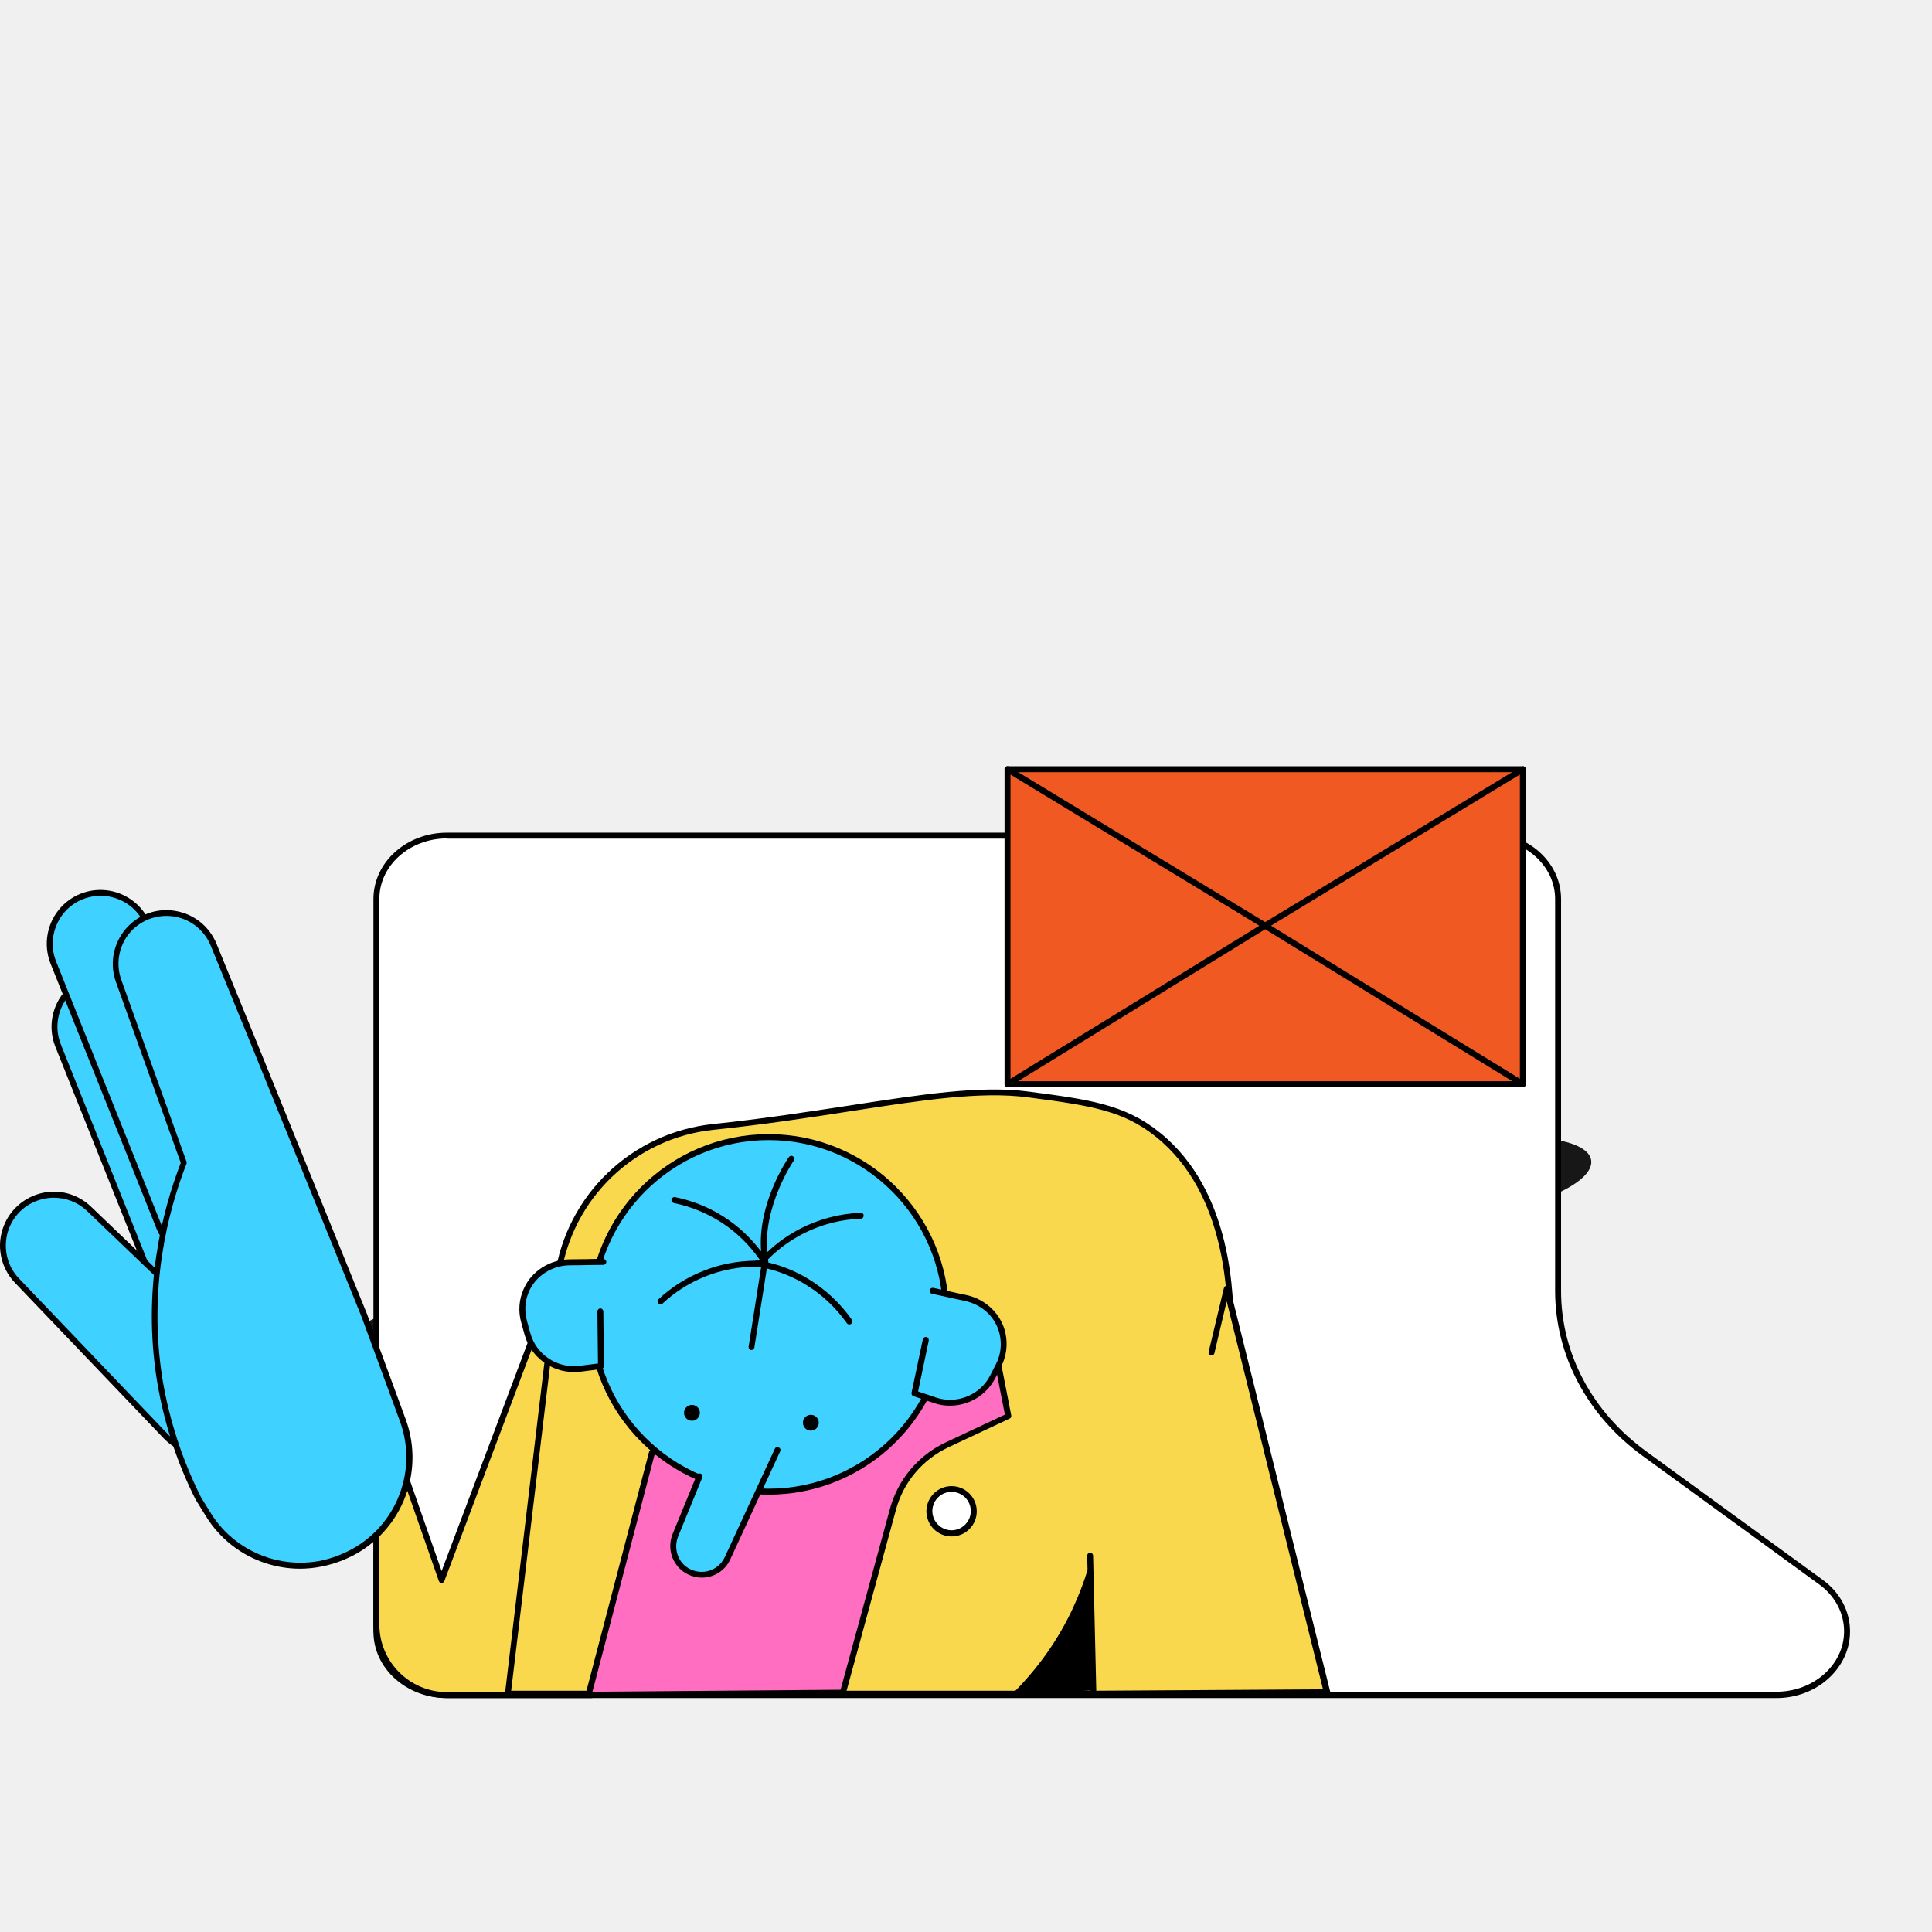
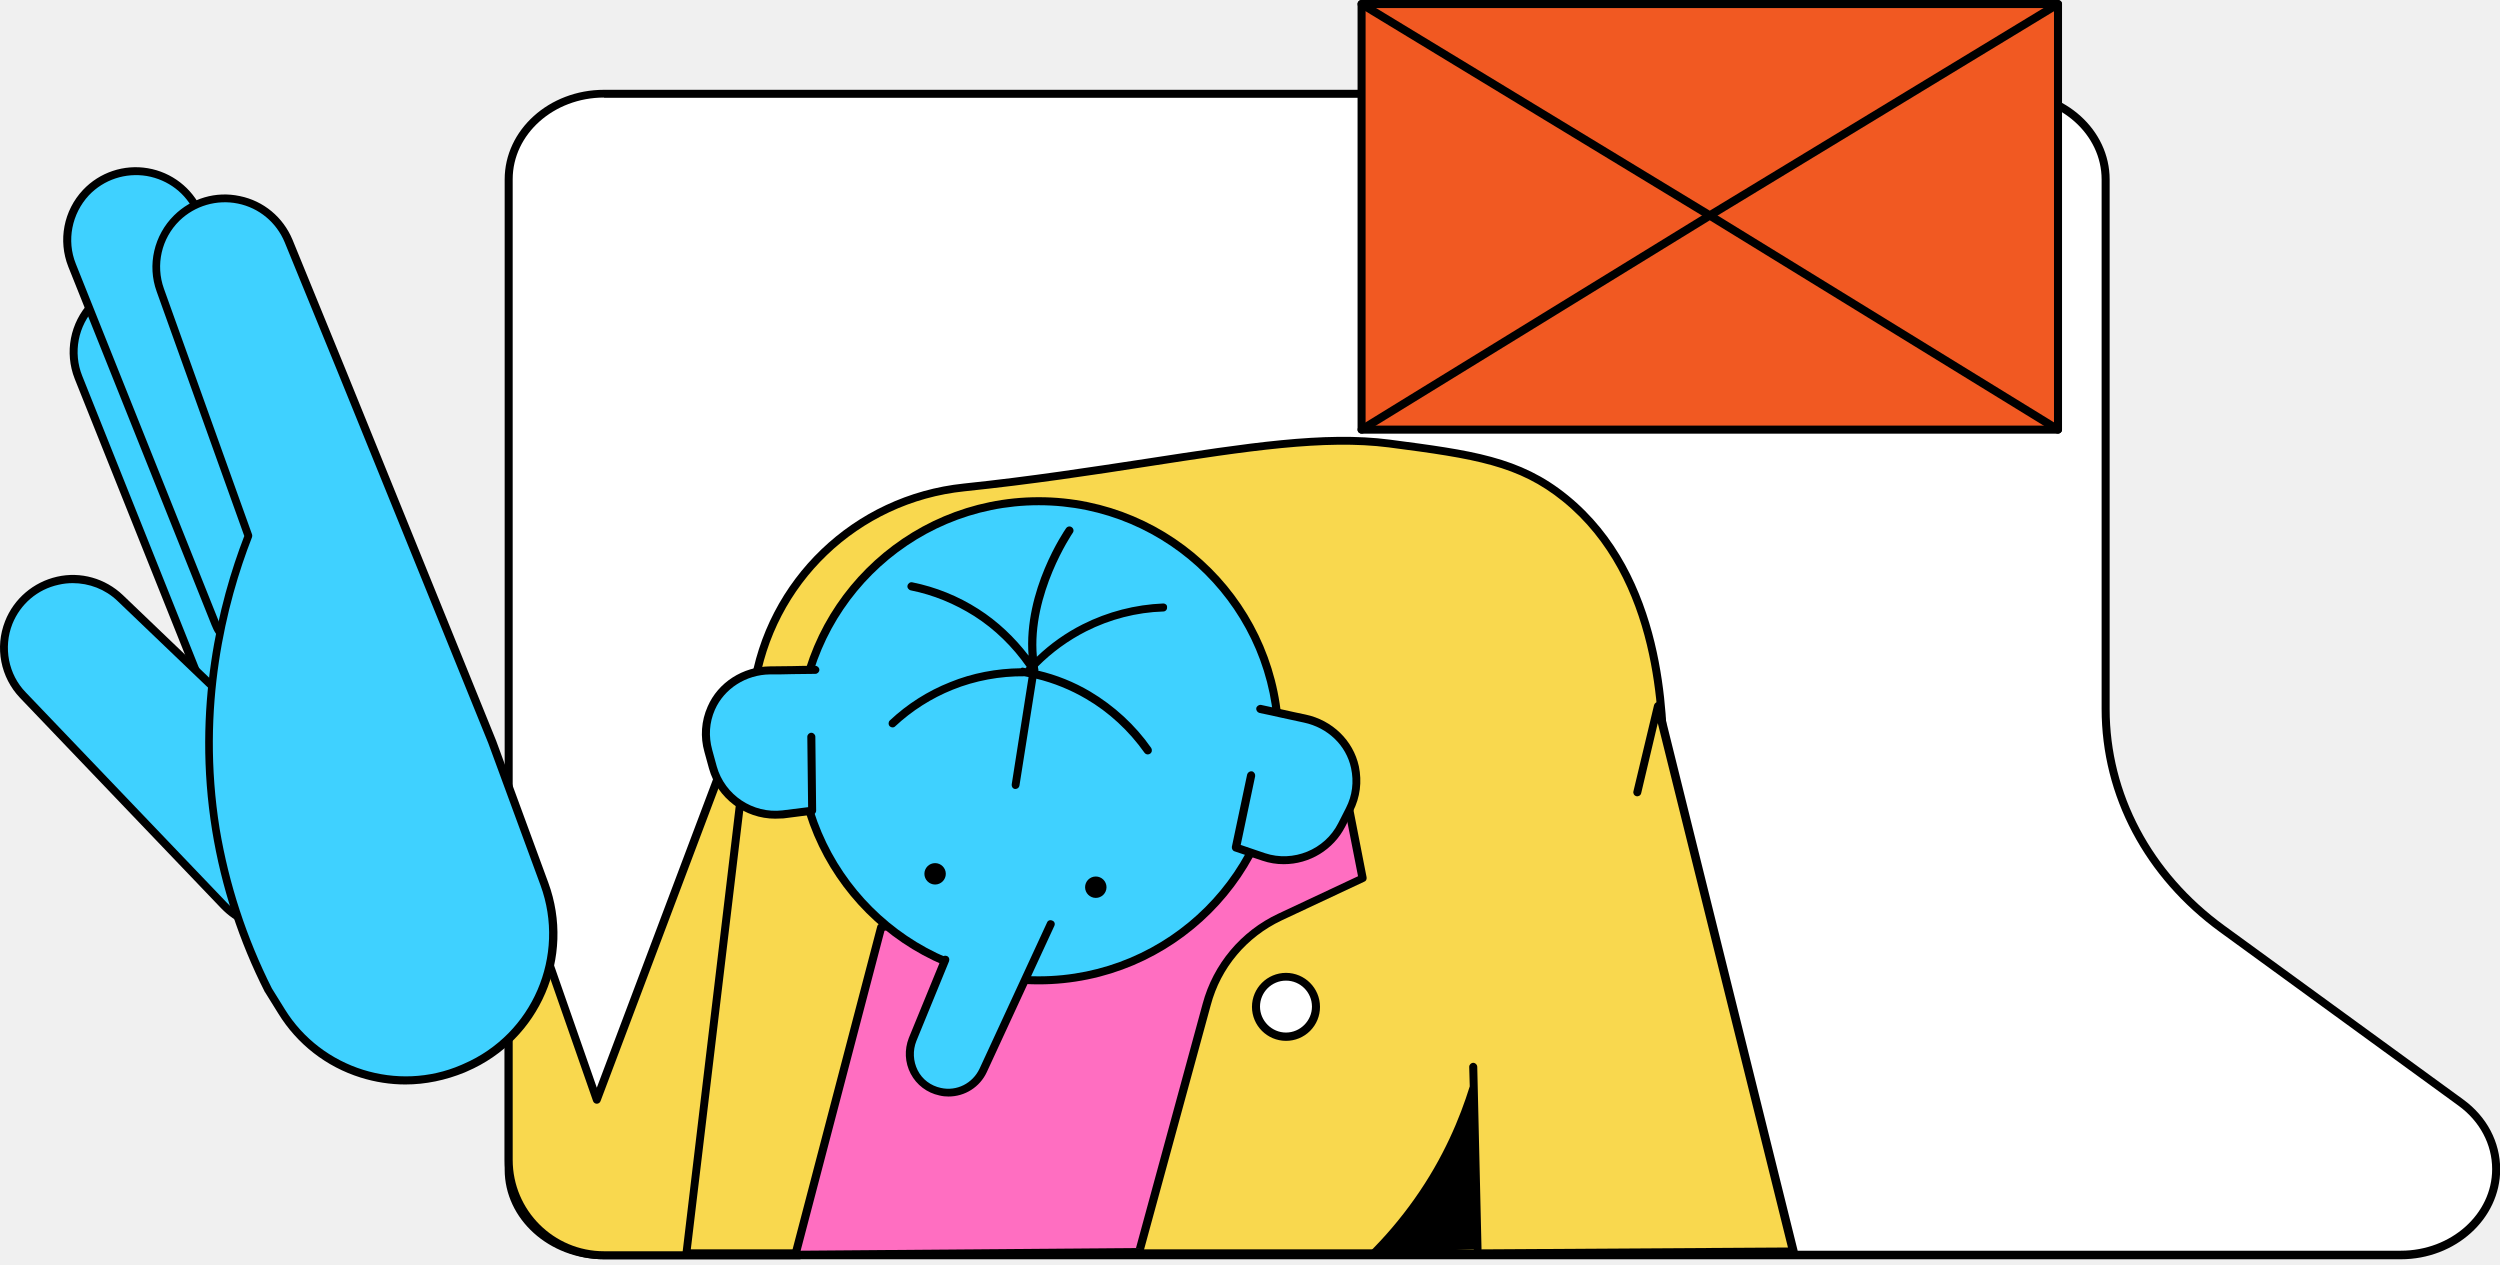
- <svg xmlns="http://www.w3.org/2000/svg" width="353" height="353" fill="none">
-   <path d="M284.079 208.219l-44.092-7.161 10.447-27.983c2.31-6.193-.709-9.008-6.719-6.262l-52.214 23.871-21.797-30.069c-3.131-4.316-7.06-3.708-8.739 1.353l-11.681 35.26-56.989-6.962c-6.559-.8-8.585 2.797-4.51 8.001l18.426 23.505-39.868 20.163c-7.498 3.79-6.847 7.994 1.447 9.345l44.092 7.161-10.447 27.983c-2.31 6.193.709 9.008 6.719 6.262l52.214-23.871 21.799 30.076c3.13 4.315 7.06 3.707 8.738-1.354l11.682-35.26 56.988 6.962c6.559.8 8.585-2.796 4.511-8.001l-18.421-23.512 39.861-20.162c7.498-3.79 6.847-7.994-1.447-9.345z" fill="#171717" />
-   <path d="M337.482 298.094c0 6.406-5.758 11.581-12.893 11.581H81.666c-7.098 0-12.893-5.175-12.893-11.581v-133.83c0-6.405 5.758-11.58 12.893-11.58h190.123c7.134 0 12.893 5.175 12.893 11.58v71.62c0 11.544 5.794 22.437 15.753 29.712l32.266 23.487c3.006 2.207 4.781 5.537 4.781 9.011z" fill="#fff" />
-   <path d="M324.59 310.254H81.666c-7.424 0-13.435-5.429-13.435-12.124V164.264c0-6.695 6.011-12.123 13.435-12.123H271.79c7.423 0 13.435 5.428 13.435 12.123v71.62c0 11.399 5.649 22.075 15.536 29.277l32.266 23.487c3.187 2.316 4.998 5.754 4.998 9.446 0 6.695-6.048 12.16-13.435 12.16zM81.666 153.19c-6.808 0-12.35 4.958-12.35 11.038v133.83c0 6.079 5.542 11.037 12.35 11.037H324.59c6.808 0 12.349-4.958 12.349-11.037 0-3.33-1.666-6.478-4.563-8.577l-32.267-23.487c-10.14-7.383-15.97-18.385-15.97-30.147v-71.583c0-6.08-5.541-11.038-12.349-11.038H81.666v-.036z" fill="#000" />
-   <path d="M108.102 309.711H81.666c-7.098 0-12.893-5.754-12.893-12.883v-36.805l.797-3.149 11.082 31.775 23.684-62.826 3.766 83.888z" fill="#F9D84E" />
-   <path d="M108.102 310.253H81.666c-7.424 0-13.435-6.007-13.435-13.426v-36.95l.796-3.148c.073-.217.254-.398.507-.398.254 0 .47.144.543.362l10.611 30.363 23.141-61.414c.109-.254.326-.398.579-.362.254.036.435.253.471.507l3.766 83.887c0 .145-.036.29-.145.398a.516.516 0 01-.398.181zm-38.785-50.159v36.733c0 6.804 5.54 12.341 12.349 12.341h25.893l-3.621-80.631-22.743 60.328a.545.545 0 01-.507.362.545.545 0 01-.507-.362L69.68 258.792l-.362 1.302z" fill="#000" />
-   <path d="M187.843 199.947c-13.762-1.809-32.629 3.366-57.508 5.935a32.097 32.097 0 00-28.464 27.287c0 .073-.036.181-.036.254-3.006 25.332-6.048 50.665-9.054 75.998h107.012c4.998-.036 9.995-.036 14.993-.072 1.63-2.316 7.243-10.893 5.649-22.185-.76-5.32-2.861-9.373-4.454-11.834 3.694-6.297 8.909-17.552 8.836-32.028-.036-6.369-.145-25.332-13.29-36.008-6.12-4.958-12.386-5.863-23.684-7.347z" fill="#F9D84E" />
-   <path d="M92.817 310a.584.584 0 01-.399-.181c-.108-.109-.145-.253-.145-.434l9.054-75.999.036-.253c2.137-14.802 14.051-26.202 28.935-27.758 9.017-.941 17.383-2.243 24.77-3.365 13.436-2.063 24.01-3.728 32.846-2.57 10.973 1.448 17.6 2.28 24.046 7.528 13.363 10.82 13.436 30.073 13.472 36.407.072 10.965-2.969 22.003-8.728 31.991 2.282 3.655 3.767 7.6 4.346 11.762 1.521 10.821-3.513 19.398-5.758 22.546a.515.515 0 01-.434.217l-14.993.073H92.817V310zm.58-1.086h106.396l14.739-.072c2.245-3.257 6.844-11.364 5.396-21.569-.58-4.09-2.065-7.998-4.346-11.617a.553.553 0 010-.579c5.794-9.916 8.8-20.882 8.764-31.739-.037-6.188-.109-25.079-13.074-35.574-5.939-4.813-11.805-5.754-23.503-7.274-8.691-1.122-19.193.506-32.556 2.569-7.388 1.158-15.753 2.425-24.806 3.366-14.377 1.484-25.893 12.521-27.957 26.816l-.037.254-9.017 75.419z" fill="#000" />
-   <path d="M154.02 309.24l9.126-33.439a18.273 18.273 0 019.923-11.798l11.19-5.247a840.807 840.807 0 01-1.811-9.265l-63.266 15.924c-3.875 14.729-7.713 29.494-11.588 44.224 15.463-.145 30.963-.254 46.426-.399z" fill="#FF6EC1" />
-   <path d="M107.557 310.146a.52.52 0 01-.435-.217.55.55 0 01-.108-.471l11.588-44.224c.036-.181.217-.326.398-.398l63.266-15.923c.145-.037.29 0 .435.072a.658.658 0 01.253.362l1.811 9.264c.036.254-.072.507-.29.58l-11.19 5.247c-4.744 2.244-8.256 6.406-9.596 11.472l-9.126 33.439c-.073.218-.29.399-.507.399l-46.499.398zm12.023-44.297l-11.335 43.247 45.34-.362 9.017-33.041a18.851 18.851 0 0110.213-12.16l10.791-5.066-1.629-8.288-62.397 15.67z" fill="#000" />
-   <path d="M199.215 284.233c.217 8.396.398 16.792.616 25.188 14.232-.072 28.464-.181 42.66-.253-6.121-24.573-12.205-49.146-18.325-73.719l-2.788 11.653" fill="#F9D84E" />
-   <path d="M173.865 280.145a4.054 4.054 0 100-8.107 4.054 4.054 0 100 8.107z" fill="#fff" />
-   <path d="M173.865 280.723a4.603 4.603 0 01-4.599-4.596 4.604 4.604 0 014.599-4.596 4.604 4.604 0 014.599 4.596 4.58 4.58 0 01-4.599 4.596zm0-8.142a3.514 3.514 0 00-3.513 3.51c0 1.918 1.593 3.511 3.513 3.511 1.919 0 3.513-1.593 3.513-3.511a3.515 3.515 0 00-3.513-3.51z" fill="#000" />
-   <path d="M140.439 272.543c17.901 0 32.412-14.501 32.412-32.39 0-17.888-14.511-32.389-32.412-32.389s-32.412 14.501-32.412 32.389c0 17.889 14.511 32.39 32.412 32.39z" fill="#3FD1FF" />
-   <path d="M140.439 273.086c-18.179 0-32.955-14.765-32.955-32.933 0-18.167 14.776-32.932 32.955-32.932 18.18 0 32.955 14.765 32.955 32.932 0 18.168-14.811 32.933-32.955 32.933zm0-64.78c-17.564 0-31.868 14.295-31.868 31.847S122.875 272 140.439 272s31.869-14.295 31.869-31.847-14.305-31.847-31.869-31.847z" fill="#000" />
-   <path d="M127.8 269.72l-4.418 10.821c-1.232 3.004.543 6.37 3.73 7.057a5.165 5.165 0 005.794-2.895l9.126-19.76" fill="#3FD1FF" />
-   <path d="M128.234 288.25c-.398 0-.796-.036-1.231-.145a5.706 5.706 0 01-3.875-2.931c-.796-1.52-.869-3.258-.253-4.85l4.418-10.784c.109-.29.434-.399.724-.29.29.109.399.434.29.724l-4.418 10.784a4.838 4.838 0 00.181 3.945c.615 1.231 1.774 2.099 3.15 2.389 2.137.47 4.274-.616 5.215-2.606l9.126-19.76c.109-.289.435-.398.725-.253.289.109.398.434.253.724l-9.126 19.759a5.7 5.7 0 01-5.179 3.294z" fill="#000" />
-   <path d="M170.39 235.848c2.101.434 3.875.868 5.976 1.302 3.331.688 6.047 3.221 6.772 6.587a8.876 8.876 0 01-.725 5.754l-1.05 2.063c-1.955 3.872-6.446 5.718-10.538 4.343-1.268-.434-2.499-.833-3.766-1.267l2.064-9.771" fill="#3FD1FF" />
-   <path d="M173.574 256.837a8.822 8.822 0 01-2.897-.47l-3.766-1.267c-.254-.072-.399-.362-.363-.615l2.065-9.771a.596.596 0 01.652-.435c.289.073.47.362.434.652l-1.955 9.301 3.295 1.122c3.802 1.266 8.076-.471 9.886-4.054l1.051-2.063c.869-1.7 1.086-3.546.688-5.392-.652-3.076-3.151-5.464-6.374-6.152-1.05-.217-2.028-.434-3.006-.651-.978-.218-1.919-.435-3.006-.652a.595.595 0 01-.434-.651.596.596 0 01.652-.435c1.05.218 2.028.435 3.006.652.977.217 1.919.434 3.005.651 3.622.76 6.446 3.511 7.207 6.985.434 2.099.181 4.198-.797 6.116l-1.05 2.063a9.326 9.326 0 01-8.293 5.066z" fill="#000" />
-   <path d="M110.236 230.527c-2.137.037-3.984.073-6.12.109-3.404.036-6.591 1.99-7.931 5.103-.76 1.773-.978 3.763-.398 5.79l.615 2.244a8.696 8.696 0 009.488 6.297c1.304-.181 2.644-.326 3.948-.507l-.109-9.988" fill="#3FD1FF" />
-   <path d="M104.803 250.685c-4.093 0-7.823-2.751-8.945-6.768l-.616-2.243a9.004 9.004 0 01.435-6.153c1.412-3.257 4.744-5.392 8.438-5.428 1.086 0 2.064-.036 3.042-.036 1.014-.037 1.991-.036 3.078-.036.29 0 .543.253.543.542 0 .29-.253.543-.543.543-1.087 0-2.064.036-3.078.036a81.44 81.44 0 01-3.042.037c-3.26.036-6.193 1.918-7.46 4.777-.761 1.737-.87 3.582-.363 5.428l.616 2.244c1.087 3.872 4.889 6.405 8.872 5.935l3.477-.434-.109-9.518c0-.29.254-.543.544-.543.289 0 .543.253.543.543l.108 9.988c0 .29-.217.507-.47.543l-3.948.507c-.362 0-.76.036-1.122.036z" fill="#000" />
-   <path d="M10.612 191.044l19.374 48.458c1.992 4.995 2.934-4.632 7.786-6.948l1.594-.76c4.563-2.171 6.555-7.6 4.454-12.196L27.705 183.77c-2.716-6.007-10.647-7.383-15.21-2.569a9.302 9.302 0 00-1.883 9.843z" fill="#3FD1FF" />
-   <path d="M31.11 241.457h-.073c-.797-.036-1.232-.977-1.558-1.773l-19.374-48.458a9.867 9.867 0 011.992-10.387 9.792 9.792 0 018.763-2.931 9.847 9.847 0 017.316 5.645l16.115 35.828c2.173 4.85.036 10.604-4.744 12.884l-1.593.76c-2.137 1.013-3.513 3.655-4.527 5.609-.833 1.701-1.413 2.823-2.318 2.823zm-19.991-50.629l19.374 48.458c.326.832.544 1.013.616 1.085.326-.145.942-1.339 1.412-2.244 1.087-2.062 2.572-4.921 5.034-6.079l1.594-.76c4.273-2.027 6.156-7.166 4.2-11.473l-16.115-35.827c-1.195-2.678-3.621-4.524-6.518-5.031-2.861-.506-5.795.471-7.823 2.606-2.354 2.497-3.042 6.116-1.774 9.265z" fill="#000" />
-   <path d="M3.116 233.966l27.196 28.445c3.73 3.872 9.923 3.8 13.58-.145l1.196-1.303a9.297 9.297 0 00-.435-12.992l-28.392-27.178c-4.78-4.56-12.638-2.823-15.065 3.293-1.34 3.438-.58 7.274 1.92 9.88z" fill="#3FD1FF" />
-   <path d="M37.012 265.849c-2.716 0-5.215-1.086-7.098-3.04L2.718 234.364A9.807 9.807 0 01.69 223.977c1.195-3.039 3.838-5.283 7.025-6.007 3.187-.724 6.519.217 8.909 2.497l28.392 27.179c3.838 3.655 4.02 9.843.434 13.752l-1.195 1.302c-1.847 2.027-4.382 3.149-7.134 3.185-.036-.036-.073-.036-.109-.036zM9.815 218.838c-.615 0-1.267.073-1.883.218-2.86.615-5.178 2.605-6.265 5.32-1.231 3.148-.543 6.803 1.811 9.228l27.197 28.445c1.702 1.773 3.983 2.75 6.41 2.714 2.462-.036 4.707-1.049 6.373-2.823l1.195-1.302c3.187-3.475 3.006-8.939-.398-12.232l-28.392-27.179c-1.63-1.556-3.802-2.389-6.048-2.389z" fill="#000" />
-   <path d="M9.744 175.88l19.375 48.458c1.992 4.994 2.933-4.632 7.786-6.948l1.593-.76c4.563-2.172 6.555-7.6 4.455-12.196l-16.116-35.828c-2.715-6.007-10.646-7.383-15.21-2.569-2.462 2.641-3.222 6.478-1.883 9.843z" fill="#3FD1FF" />
-   <path d="M30.238 226.293h-.072c-.797-.036-1.232-.977-1.558-1.773L9.234 176.062a9.865 9.865 0 011.992-10.387 9.792 9.792 0 018.763-2.931 9.847 9.847 0 017.316 5.645l16.115 35.828c2.173 4.85.036 10.604-4.744 12.884l-1.594.76c-2.136 1.013-3.512 3.655-4.526 5.609-.797 1.701-1.413 2.823-2.318 2.823zm-19.99-50.63l19.374 48.459c.326.832.544 1.013.616 1.085.326-.145.942-1.339 1.412-2.244 1.087-2.062 2.572-4.921 5.034-6.079l1.593-.76c4.274-2.027 6.157-7.166 4.201-11.473l-16.115-35.827c-1.195-2.678-3.621-4.524-6.518-5.031-2.861-.47-5.795.471-7.823 2.606-2.317 2.497-3.042 6.116-1.774 9.264z" fill="#000" />
-   <path d="M36.29 273.882a74.678 74.678 0 01-7.098-21.714c-2.898-17.913 1.557-32.462 4.382-39.7L21.695 179.21c-1.23-3.402-.362-7.202 2.246-9.771 4.707-4.633 12.602-3.004 15.1 3.112l7.208 17.624c1.883 4.633 6.192 15.236 8.075 19.905 3.73 9.228 8.51 20.954 12.24 30.182l7.062 19.217c3.585 9.807-1.086 20.7-10.683 24.826-.108.036-.217.108-.326.145-8.945 3.872-19.374.579-24.517-7.709l-1.81-2.859z" fill="#3FD1FF" />
-   <path d="M54.792 286.622c-2.028 0-4.092-.326-6.048-.941a20.072 20.072 0 01-11.117-8.65l-1.775-2.859s0-.036-.036-.036a75.12 75.12 0 01-7.134-21.858c-2.68-16.611.869-30.798 4.345-39.809l-11.842-33.041c-1.303-3.583-.362-7.636 2.354-10.314 2.354-2.317 5.65-3.294 8.873-2.606 3.223.651 5.866 2.859 7.134 5.899l7.206 17.624c1.883 4.669 6.193 15.236 8.076 19.905 3.73 9.228 8.51 20.953 12.24 30.182l7.062 19.217c3.694 10.06-1.122 21.279-10.973 25.513l-.325.145c-2.572 1.05-5.288 1.629-8.04 1.629zM36.757 273.63l1.775 2.859c4.961 7.997 15.21 11.218 23.829 7.491l.326-.145c9.307-4.017 13.87-14.621 10.393-24.138l-7.062-19.217c-3.73-9.192-8.51-20.954-12.24-30.182-1.883-4.633-6.193-15.236-8.076-19.905l-7.206-17.624c-1.123-2.714-3.477-4.669-6.338-5.248a8.823 8.823 0 00-7.895 2.316 8.744 8.744 0 00-2.1 9.193l11.915 33.222a.617.617 0 010 .362c-3.477 8.902-7.026 22.944-4.382 39.446a76.141 76.141 0 007.061 21.57z" fill="#000" />
-   <path d="M278.242 140.544h-94.156v57.542h94.156v-57.542z" fill="#F15922" />
-   <path d="M278.243 198.629h-94.157a.556.556 0 01-.543-.543v-57.541c0-.29.253-.543.543-.543h94.157c.289 0 .543.253.543.543v57.541c0 .29-.254.543-.543.543zm-93.614-1.085h93.07v-56.456h-93.07v56.456z" fill="#000" />
-   <path d="M231.162 169.677c-.109 0-.181-.036-.29-.072l-47.078-28.59c-.254-.145-.326-.507-.181-.76.145-.254.507-.326.76-.181l46.789 28.409 46.788-28.409a.58.58 0 01.761.181.58.58 0 01-.181.76l-47.078 28.59c-.109.036-.218.072-.29.072z" fill="#000" />
-   <path d="M278.24 198.629c-.109 0-.181-.037-.29-.073l-46.788-28.771-46.789 28.771a.578.578 0 01-.76-.181.578.578 0 01.181-.76l47.078-28.952a.56.56 0 01.58 0l47.078 28.952c.253.145.326.507.181.76a.62.62 0 01-.471.254zm-130.088 59.874c-.797 0-1.449.651-1.449 1.448 0 .796.652 1.447 1.449 1.447.796 0 1.448-.651 1.448-1.447 0-.797-.652-1.448-1.448-1.448zm-21.727-1.81c-.797 0-1.448.652-1.448 1.448 0 .796.651 1.448 1.448 1.448.797 0 1.449-.652 1.449-1.448 0-.796-.652-1.448-1.449-1.448zm116.611 52.367l-18.324-73.755a.545.545 0 00-.544-.398.577.577 0 00-.543.435l-2.788 11.653a.54.54 0 001.05.253l2.245-9.482 17.6 70.896-41.429.253-.579-24.681a.557.557 0 00-.543-.543.557.557 0 00-.544.543l.073 2.642c-1.304 4.198-3.513 9.626-7.46 15.199a54.451 54.451 0 01-6.41 7.528c4.816-.253 9.597-.471 14.413-.724v.543c0 .289.254.543.543.543l42.66-.254a.517.517 0 00.435-.217.415.415 0 00.145-.434zm-85.757-87.471a26.613 26.613 0 00-10.9 2.823 25.598 25.598 0 00-6.193 4.379c-.76-8.504 4.78-16.647 4.853-16.756.181-.253.108-.579-.145-.76-.254-.181-.58-.108-.761.145-.253.362-5.758 8.432-5.07 17.226-1.883-2.461-4.164-4.632-6.772-6.297a26.167 26.167 0 00-8.945-3.619c-.289-.072-.579.145-.651.435-.073.289.145.579.434.651 3.078.615 5.939 1.81 8.583 3.474 2.788 1.774 5.215 4.162 7.098 6.876l-.109.109c-.036.036-.036.036-.036.072-.109-.036-.217-.036-.326-.072a.35.35 0 00-.326.072c-3.259.036-6.555.652-9.56 1.882a25.773 25.773 0 00-8.148 5.175.559.559 0 00-.037.76.582.582 0 00.399.181.464.464 0 00.362-.145 25.24 25.24 0 017.786-4.958c3.042-1.23 6.41-1.845 9.705-1.809l.543.109-2.281 14.512c-.036.289.145.579.434.615h.073a.544.544 0 00.543-.471l2.282-14.439a25.02 25.02 0 016.699 2.714c3.115 1.809 5.831 4.343 7.931 7.31.109.145.29.217.435.217a.59.59 0 00.326-.108c.253-.181.289-.507.144-.76-2.172-3.112-5.033-5.718-8.256-7.636a25.077 25.077 0 00-7.026-2.823.31.31 0 000-.253c-.036-.109-.036-.217-.036-.326a25.522 25.522 0 016.518-4.741c3.223-1.628 6.809-2.569 10.43-2.678.29 0 .543-.253.507-.579.036-.289-.217-.507-.507-.507z" fill="#000" />
+ <svg xmlns="http://www.w3.org/2000/svg" width="338" height="171" fill="none">
+   <path d="M337.482 158.094c0 6.406-5.758 11.581-12.893 11.581H81.666c-7.098 0-12.893-5.175-12.893-11.581V24.264c0-6.405 5.758-11.58 12.893-11.58h190.123c7.134 0 12.893 5.175 12.893 11.58v71.62c0 11.544 5.794 22.437 15.753 29.712l32.266 23.487c3.006 2.207 4.781 5.537 4.781 9.011z" fill="#fff" />
+   <path d="M324.59 170.254H81.666c-7.424 0-13.435-5.429-13.435-12.124V24.264c0-6.695 6.011-12.123 13.435-12.123H271.79c7.423 0 13.435 5.428 13.435 12.123v71.62c0 11.399 5.649 22.075 15.536 29.277l32.266 23.487c3.187 2.316 4.998 5.754 4.998 9.446 0 6.695-6.048 12.16-13.435 12.16zM81.666 13.19c-6.808 0-12.35 4.958-12.35 11.038v133.83c0 6.079 5.542 11.037 12.35 11.037H324.59c6.808 0 12.349-4.958 12.349-11.037 0-3.33-1.666-6.478-4.563-8.577l-32.267-23.487c-10.14-7.383-15.97-18.385-15.97-30.147V24.264c0-6.08-5.541-11.038-12.349-11.038H81.666v-.036z" fill="#000" />
+   <path d="M108.102 169.711H81.666c-7.098 0-12.893-5.754-12.893-12.883v-36.805l.797-3.149 11.082 31.775 23.684-62.826 3.766 83.888z" fill="#F9D84E" />
+   <path d="M108.102 170.253H81.666c-7.424 0-13.435-6.007-13.435-13.426v-36.95l.796-3.148c.073-.217.254-.398.507-.398.254 0 .47.144.543.362l10.611 30.363 23.141-61.414c.109-.254.326-.398.579-.362.254.036.435.253.471.507l3.766 83.887c0 .145-.036.29-.145.398a.516.516 0 01-.398.181zm-38.785-50.159v36.733c0 6.804 5.54 12.341 12.349 12.341h25.893l-3.622-80.631-22.742 60.328a.545.545 0 01-.507.362.545.545 0 01-.507-.362L69.68 118.792l-.362 1.302z" fill="#000" />
+   <path d="M187.843 59.947c-13.762-1.81-32.629 3.366-57.508 5.935a32.096 32.096 0 00-28.464 27.287c0 .073-.036.181-.036.254-3.006 25.332-6.048 50.665-9.054 75.998h107.012c4.998-.036 9.995-.036 14.993-.072 1.63-2.316 7.243-10.893 5.649-22.185-.76-5.319-2.861-9.373-4.454-11.834 3.694-6.297 8.909-17.552 8.836-32.028-.036-6.369-.145-25.332-13.29-36.008-6.12-4.958-12.386-5.863-23.684-7.347z" fill="#F9D84E" />
+   <path d="M92.817 170a.584.584 0 01-.399-.181c-.108-.109-.145-.253-.145-.434l9.054-75.999.036-.253c2.137-14.802 14.051-26.201 28.935-27.758 9.017-.94 17.383-2.243 24.77-3.365 13.436-2.063 24.01-3.728 32.846-2.57 10.973 1.448 17.6 2.28 24.046 7.528 13.363 10.82 13.436 30.073 13.472 36.407.072 10.965-2.969 22.003-8.728 31.991 2.282 3.655 3.767 7.6 4.346 11.762 1.521 10.821-3.513 19.398-5.758 22.546a.515.515 0 01-.434.217l-14.993.073H92.817V170zm.58-1.086h106.396l14.739-.072c2.245-3.257 6.844-11.364 5.396-21.569-.58-4.09-2.065-7.998-4.346-11.617a.553.553 0 010-.579c5.794-9.916 8.8-20.882 8.764-31.739-.037-6.188-.109-25.08-13.074-35.574-5.939-4.813-11.805-5.754-23.503-7.274-8.691-1.122-19.193.506-32.556 2.57-7.388 1.157-15.753 2.424-24.806 3.365-14.377 1.484-25.893 12.522-27.957 26.816l-.037.254-9.017 75.419z" fill="#000" />
+   <path d="M154.02 169.24l9.126-33.439a18.273 18.273 0 019.923-11.798l11.19-5.247a840.807 840.807 0 01-1.811-9.265l-63.266 15.924c-3.875 14.729-7.713 29.494-11.588 44.224 15.463-.145 30.963-.254 46.426-.399z" fill="#FF6EC1" />
+   <path d="M107.557 170.146a.52.52 0 01-.435-.217.55.55 0 01-.108-.471l11.588-44.224c.036-.181.217-.326.398-.398l63.266-15.923c.145-.037.29 0 .435.072a.658.658 0 01.253.362l1.811 9.264c.036.254-.072.507-.29.58l-11.19 5.247c-4.744 2.244-8.256 6.406-9.596 11.472l-9.126 33.439c-.073.218-.29.399-.507.399l-46.499.398zm12.023-44.297l-11.335 43.247 45.34-.362 9.017-33.041a18.851 18.851 0 0110.213-12.16l10.791-5.066-1.629-8.288-62.397 15.67z" fill="#000" />
+   <path d="M199.215 144.233c.217 8.396.398 16.792.616 25.188 14.232-.072 28.464-.181 42.66-.253-6.121-24.573-12.205-49.146-18.325-73.719l-2.788 11.653" fill="#F9D84E" />
+   <path d="M173.865 140.145a4.054 4.054 0 100-8.107 4.054 4.054 0 100 8.107z" fill="#fff" />
+   <path d="M173.865 140.723a4.603 4.603 0 01-4.599-4.596 4.604 4.604 0 014.599-4.596 4.604 4.604 0 014.599 4.596 4.58 4.58 0 01-4.599 4.596zm0-8.142a3.514 3.514 0 00-3.513 3.51c0 1.918 1.593 3.511 3.513 3.511 1.919 0 3.513-1.593 3.513-3.511a3.515 3.515 0 00-3.513-3.51z" fill="#000" />
+   <path d="M140.439 132.543c17.901 0 32.412-14.501 32.412-32.39 0-17.888-14.511-32.39-32.412-32.39s-32.412 14.502-32.412 32.39c0 17.889 14.511 32.39 32.412 32.39z" fill="#3FD1FF" />
+   <path d="M140.439 133.086c-18.179 0-32.955-14.765-32.955-32.933 0-18.167 14.776-32.932 32.955-32.932 18.18 0 32.955 14.765 32.955 32.932 0 18.168-14.811 32.933-32.955 32.933zm0-64.78c-17.564 0-31.868 14.295-31.868 31.847S122.875 132 140.439 132s31.869-14.295 31.869-31.847-14.305-31.847-31.869-31.847z" fill="#000" />
+   <path d="M127.8 129.72l-4.418 10.821c-1.232 3.004.543 6.37 3.73 7.057a5.165 5.165 0 005.794-2.895l9.126-19.76" fill="#3FD1FF" />
+   <path d="M128.234 148.25c-.398 0-.796-.036-1.231-.145a5.706 5.706 0 01-3.875-2.931c-.796-1.52-.869-3.258-.253-4.85l4.418-10.784c.109-.29.434-.399.724-.29.29.109.399.434.29.724l-4.418 10.784a4.838 4.838 0 00.181 3.945c.615 1.231 1.774 2.099 3.15 2.389 2.137.47 4.274-.616 5.215-2.606l9.126-19.76c.109-.289.435-.398.725-.253.289.109.398.434.253.724l-9.126 19.759a5.7 5.7 0 01-5.179 3.294z" fill="#000" />
+   <path d="M170.39 95.848c2.101.434 3.875.868 5.976 1.302 3.331.688 6.047 3.221 6.772 6.587a8.876 8.876 0 01-.725 5.754l-1.05 2.063c-1.955 3.872-6.446 5.718-10.538 4.343-1.268-.434-2.499-.833-3.766-1.267l2.064-9.771" fill="#3FD1FF" />
+   <path d="M173.574 116.837a8.822 8.822 0 01-2.897-.47l-3.766-1.267c-.254-.072-.399-.362-.363-.615l2.065-9.771a.596.596 0 01.652-.435c.289.073.47.362.434.652l-1.955 9.301 3.295 1.122c3.802 1.266 8.076-.471 9.886-4.054l1.051-2.063c.869-1.7 1.086-3.546.688-5.392-.652-3.076-3.151-5.465-6.374-6.152-1.05-.217-2.028-.434-3.006-.651-.978-.218-1.919-.435-3.006-.652a.596.596 0 01-.434-.651.595.595 0 01.652-.435c1.05.218 2.028.435 3.006.652.977.217 1.919.434 3.005.651 3.622.76 6.446 3.511 7.207 6.985.434 2.099.181 4.198-.797 6.116l-1.05 2.063a9.326 9.326 0 01-8.293 5.066z" fill="#000" />
+   <path d="M110.236 90.527c-2.137.037-3.984.073-6.12.109-3.404.036-6.591 1.99-7.931 5.103-.76 1.773-.978 3.763-.398 5.79l.615 2.244a8.696 8.696 0 009.488 6.297c1.304-.181 2.644-.326 3.948-.507l-.109-9.988" fill="#3FD1FF" />
+   <path d="M104.803 110.685c-4.093 0-7.823-2.751-8.945-6.768l-.616-2.243a9.003 9.003 0 01.435-6.153c1.412-3.257 4.744-5.392 8.438-5.428 1.086 0 2.064-.036 3.042-.036 1.014-.037 1.991-.037 3.078-.037.29 0 .543.254.543.543 0 .29-.253.543-.543.543-1.087 0-2.064.036-3.078.036-.978.037-1.992.037-3.042.037-3.26.036-6.193 1.918-7.46 4.777-.761 1.737-.87 3.582-.363 5.428l.616 2.244c1.087 3.872 4.889 6.405 8.872 5.935l3.477-.434-.109-9.518c0-.29.254-.543.544-.543.289 0 .543.253.543.543l.108 9.988c0 .29-.217.507-.47.543l-3.948.507c-.362 0-.76.036-1.122.036z" fill="#000" />
+   <path d="M10.612 51.044l19.374 48.458c1.992 4.995 2.934-4.632 7.786-6.948l1.594-.76c4.563-2.171 6.555-7.6 4.454-12.196L27.705 43.77c-2.716-6.007-10.647-7.383-15.21-2.57a9.304 9.304 0 00-1.883 9.844z" fill="#3FD1FF" />
+   <path d="M31.11 101.457h-.073c-.797-.036-1.232-.977-1.558-1.773L10.105 51.226a9.866 9.866 0 011.992-10.387 9.791 9.791 0 018.763-2.931 9.846 9.846 0 017.316 5.645L44.29 79.381c2.173 4.85.036 10.604-4.744 12.884l-1.593.76c-2.137 1.013-3.513 3.655-4.527 5.61-.833 1.7-1.413 2.822-2.318 2.822zm-19.991-50.63l19.374 48.459c.326.832.544 1.013.616 1.085.326-.145.942-1.339 1.412-2.243 1.087-2.063 2.572-4.922 5.034-6.08l1.594-.76c4.273-2.027 6.156-7.166 4.2-11.472L27.234 43.987c-1.195-2.678-3.621-4.524-6.518-5.03-2.861-.507-5.795.47-7.823 2.605-2.354 2.497-3.042 6.116-1.774 9.264z" fill="#000" />
+   <path d="M3.116 93.966l27.196 28.445c3.73 3.872 9.923 3.8 13.58-.145l1.196-1.303a9.297 9.297 0 00-.435-12.992L16.261 80.793c-4.78-4.56-12.638-2.823-15.065 3.293-1.34 3.438-.58 7.274 1.92 9.88z" fill="#3FD1FF" />
+   <path d="M37.012 125.849c-2.716 0-5.215-1.086-7.098-3.04L2.718 94.364A9.807 9.807 0 01.69 83.977c1.195-3.04 3.838-5.283 7.025-6.007 3.187-.724 6.519.217 8.909 2.497l28.392 27.179c3.838 3.655 4.02 9.843.434 13.752l-1.195 1.302c-1.847 2.027-4.382 3.149-7.134 3.185-.036-.036-.073-.036-.109-.036zM9.815 78.839c-.615 0-1.267.072-1.883.217-2.86.615-5.178 2.605-6.265 5.32-1.231 3.148-.543 6.803 1.811 9.228l27.197 28.445c1.702 1.773 3.983 2.75 6.41 2.714 2.462-.036 4.707-1.049 6.373-2.823l1.195-1.302c3.187-3.475 3.006-8.939-.398-12.232L15.863 81.227c-1.63-1.556-3.802-2.389-6.048-2.389z" fill="#000" />
+   <path d="M9.744 35.88L29.12 84.338c1.992 4.994 2.933-4.632 7.786-6.948l1.593-.76c4.563-2.171 6.555-7.6 4.455-12.196L26.837 28.606c-2.715-6.007-10.646-7.383-15.21-2.57-2.462 2.642-3.222 6.478-1.883 9.844z" fill="#3FD1FF" />
+   <path d="M30.238 86.293h-.072c-.797-.036-1.232-.977-1.558-1.773L9.234 36.062a9.866 9.866 0 011.992-10.387 9.791 9.791 0 018.763-2.931 9.846 9.846 0 017.316 5.645L43.42 64.217c2.173 4.85.036 10.604-4.744 12.884l-1.594.76c-2.136 1.013-3.512 3.655-4.526 5.61-.797 1.7-1.413 2.822-2.318 2.822zm-19.99-50.63l19.374 48.459c.326.832.544 1.013.616 1.085.326-.145.942-1.339 1.412-2.244 1.087-2.062 2.572-4.921 5.034-6.08l1.593-.76c4.274-2.026 6.157-7.165 4.201-11.472L26.363 28.824c-1.195-2.679-3.621-4.524-6.518-5.03-2.861-.471-5.795.47-7.823 2.605-2.317 2.497-3.042 6.116-1.774 9.264z" fill="#000" />
+   <path d="M36.29 133.882a74.678 74.678 0 01-7.098-21.714c-2.898-17.914 1.557-32.462 4.382-39.7L21.695 39.21c-1.23-3.402-.362-7.202 2.246-9.771 4.707-4.633 12.602-3.004 15.1 3.112l7.208 17.624a11300.79 11300.79 0 018.075 19.905c3.73 9.228 8.51 20.954 12.24 30.182l7.062 19.217c3.585 9.807-1.086 20.7-10.683 24.826-.108.036-.217.108-.326.145-8.945 3.872-19.374.579-24.517-7.709l-1.81-2.859z" fill="#3FD1FF" />
+   <path d="M54.792 146.622c-2.028 0-4.092-.326-6.048-.941a20.072 20.072 0 01-11.117-8.65l-1.775-2.859s0-.036-.036-.036a75.12 75.12 0 01-7.134-21.858c-2.68-16.612.869-30.798 4.345-39.81l-11.842-33.04c-1.303-3.583-.362-7.636 2.354-10.314 2.354-2.317 5.65-3.294 8.873-2.606 3.223.651 5.866 2.859 7.134 5.899l7.206 17.624c1.883 4.669 6.193 15.236 8.076 19.905 3.73 9.228 8.51 20.953 12.24 30.182l7.062 19.217c3.694 10.06-1.122 21.279-10.973 25.513l-.325.145c-2.572 1.05-5.288 1.629-8.04 1.629zM36.757 133.63l1.775 2.859c4.961 7.997 15.21 11.218 23.829 7.491l.326-.145c9.307-4.017 13.87-14.621 10.393-24.138l-7.062-19.217c-3.73-9.192-8.51-20.954-12.24-30.183a11055.64 11055.64 0 01-8.076-19.904L38.496 32.77c-1.123-2.714-3.477-4.669-6.338-5.248a8.821 8.821 0 00-7.895 2.316 8.742 8.742 0 00-2.1 9.193l11.915 33.222a.617.617 0 010 .362c-3.477 8.902-7.026 22.944-4.382 39.446a76.141 76.141 0 007.061 21.57z" fill="#000" />
+   <path d="M278.242.544h-94.156v57.542h94.156V.544z" fill="#F15922" />
+   <path d="M278.243 58.63h-94.157a.556.556 0 01-.543-.544V.546c0-.29.253-.543.543-.543h94.157c.289 0 .543.253.543.543v57.542a.557.557 0 01-.543.542zm-93.614-1.086h93.07V1.088h-93.07v56.456z" fill="#000" />
+   <path d="M231.162 29.677c-.109 0-.181-.036-.29-.072l-47.078-28.59c-.254-.145-.326-.507-.181-.76.145-.254.507-.326.76-.181l46.789 28.409L277.95.073a.58.58 0 01.761.182.58.58 0 01-.181.76l-47.078 28.59c-.109.036-.218.072-.29.072z" fill="#000" />
+   <path d="M278.24 58.629c-.109 0-.181-.037-.29-.073l-46.788-28.77-46.789 28.77a.58.58 0 01-.76-.18.578.578 0 01.181-.76l47.078-28.953a.557.557 0 01.58 0l47.078 28.952c.253.145.326.507.181.76a.62.62 0 01-.471.254zm-130.088 59.874c-.797 0-1.449.651-1.449 1.448 0 .796.652 1.447 1.449 1.447.796 0 1.448-.651 1.448-1.447 0-.797-.652-1.448-1.448-1.448zm-21.727-1.81c-.797 0-1.448.652-1.448 1.448 0 .796.651 1.448 1.448 1.448.797 0 1.449-.652 1.449-1.448 0-.796-.652-1.448-1.449-1.448zm116.611 52.367l-18.324-73.755a.545.545 0 00-.544-.398.577.577 0 00-.543.434l-2.788 11.654a.54.54 0 001.05.253l2.245-9.482 17.6 70.896-41.429.253-.579-24.681a.557.557 0 00-.543-.543.557.557 0 00-.544.543l.073 2.642c-1.304 4.198-3.513 9.626-7.46 15.199a54.451 54.451 0 01-6.41 7.528c4.816-.253 9.597-.471 14.413-.724v.543c0 .289.254.543.543.543l42.66-.254a.517.517 0 00.435-.217.415.415 0 00.145-.434zm-85.757-87.47a26.612 26.612 0 00-10.9 2.822 25.595 25.595 0 00-6.193 4.38c-.76-8.505 4.78-16.648 4.853-16.757.181-.253.108-.579-.145-.76-.254-.18-.58-.108-.761.145-.253.362-5.758 8.432-5.07 17.226-1.883-2.46-4.164-4.632-6.772-6.297a26.153 26.153 0 00-8.945-3.619c-.289-.072-.579.145-.651.435-.073.29.145.579.434.651 3.078.615 5.939 1.81 8.583 3.474 2.788 1.774 5.215 4.162 7.098 6.876l-.109.109c-.036.036-.036.036-.036.072-.109-.036-.217-.036-.326-.072a.348.348 0 00-.326.072c-3.259.037-6.555.652-9.56 1.882a25.763 25.763 0 00-8.148 5.175.559.559 0 00-.037.76.582.582 0 00.399.181.465.465 0 00.362-.144 25.22 25.22 0 017.786-4.958c3.042-1.231 6.41-1.846 9.705-1.81l.543.109-2.281 14.512c-.036.289.145.579.434.615h.073a.544.544 0 00.543-.471l2.282-14.44a25.04 25.04 0 016.699 2.715c3.115 1.81 5.831 4.343 7.931 7.31.109.145.29.217.435.217a.59.59 0 00.326-.108c.253-.181.289-.507.144-.76-2.172-3.113-5.033-5.718-8.256-7.636a25.085 25.085 0 00-7.026-2.823.31.31 0 000-.253c-.036-.109-.036-.218-.036-.326a25.507 25.507 0 016.518-4.74c3.223-1.63 6.809-2.57 10.43-2.679.29 0 .543-.253.507-.579.036-.29-.217-.507-.507-.507z" fill="#000" />
</svg>
